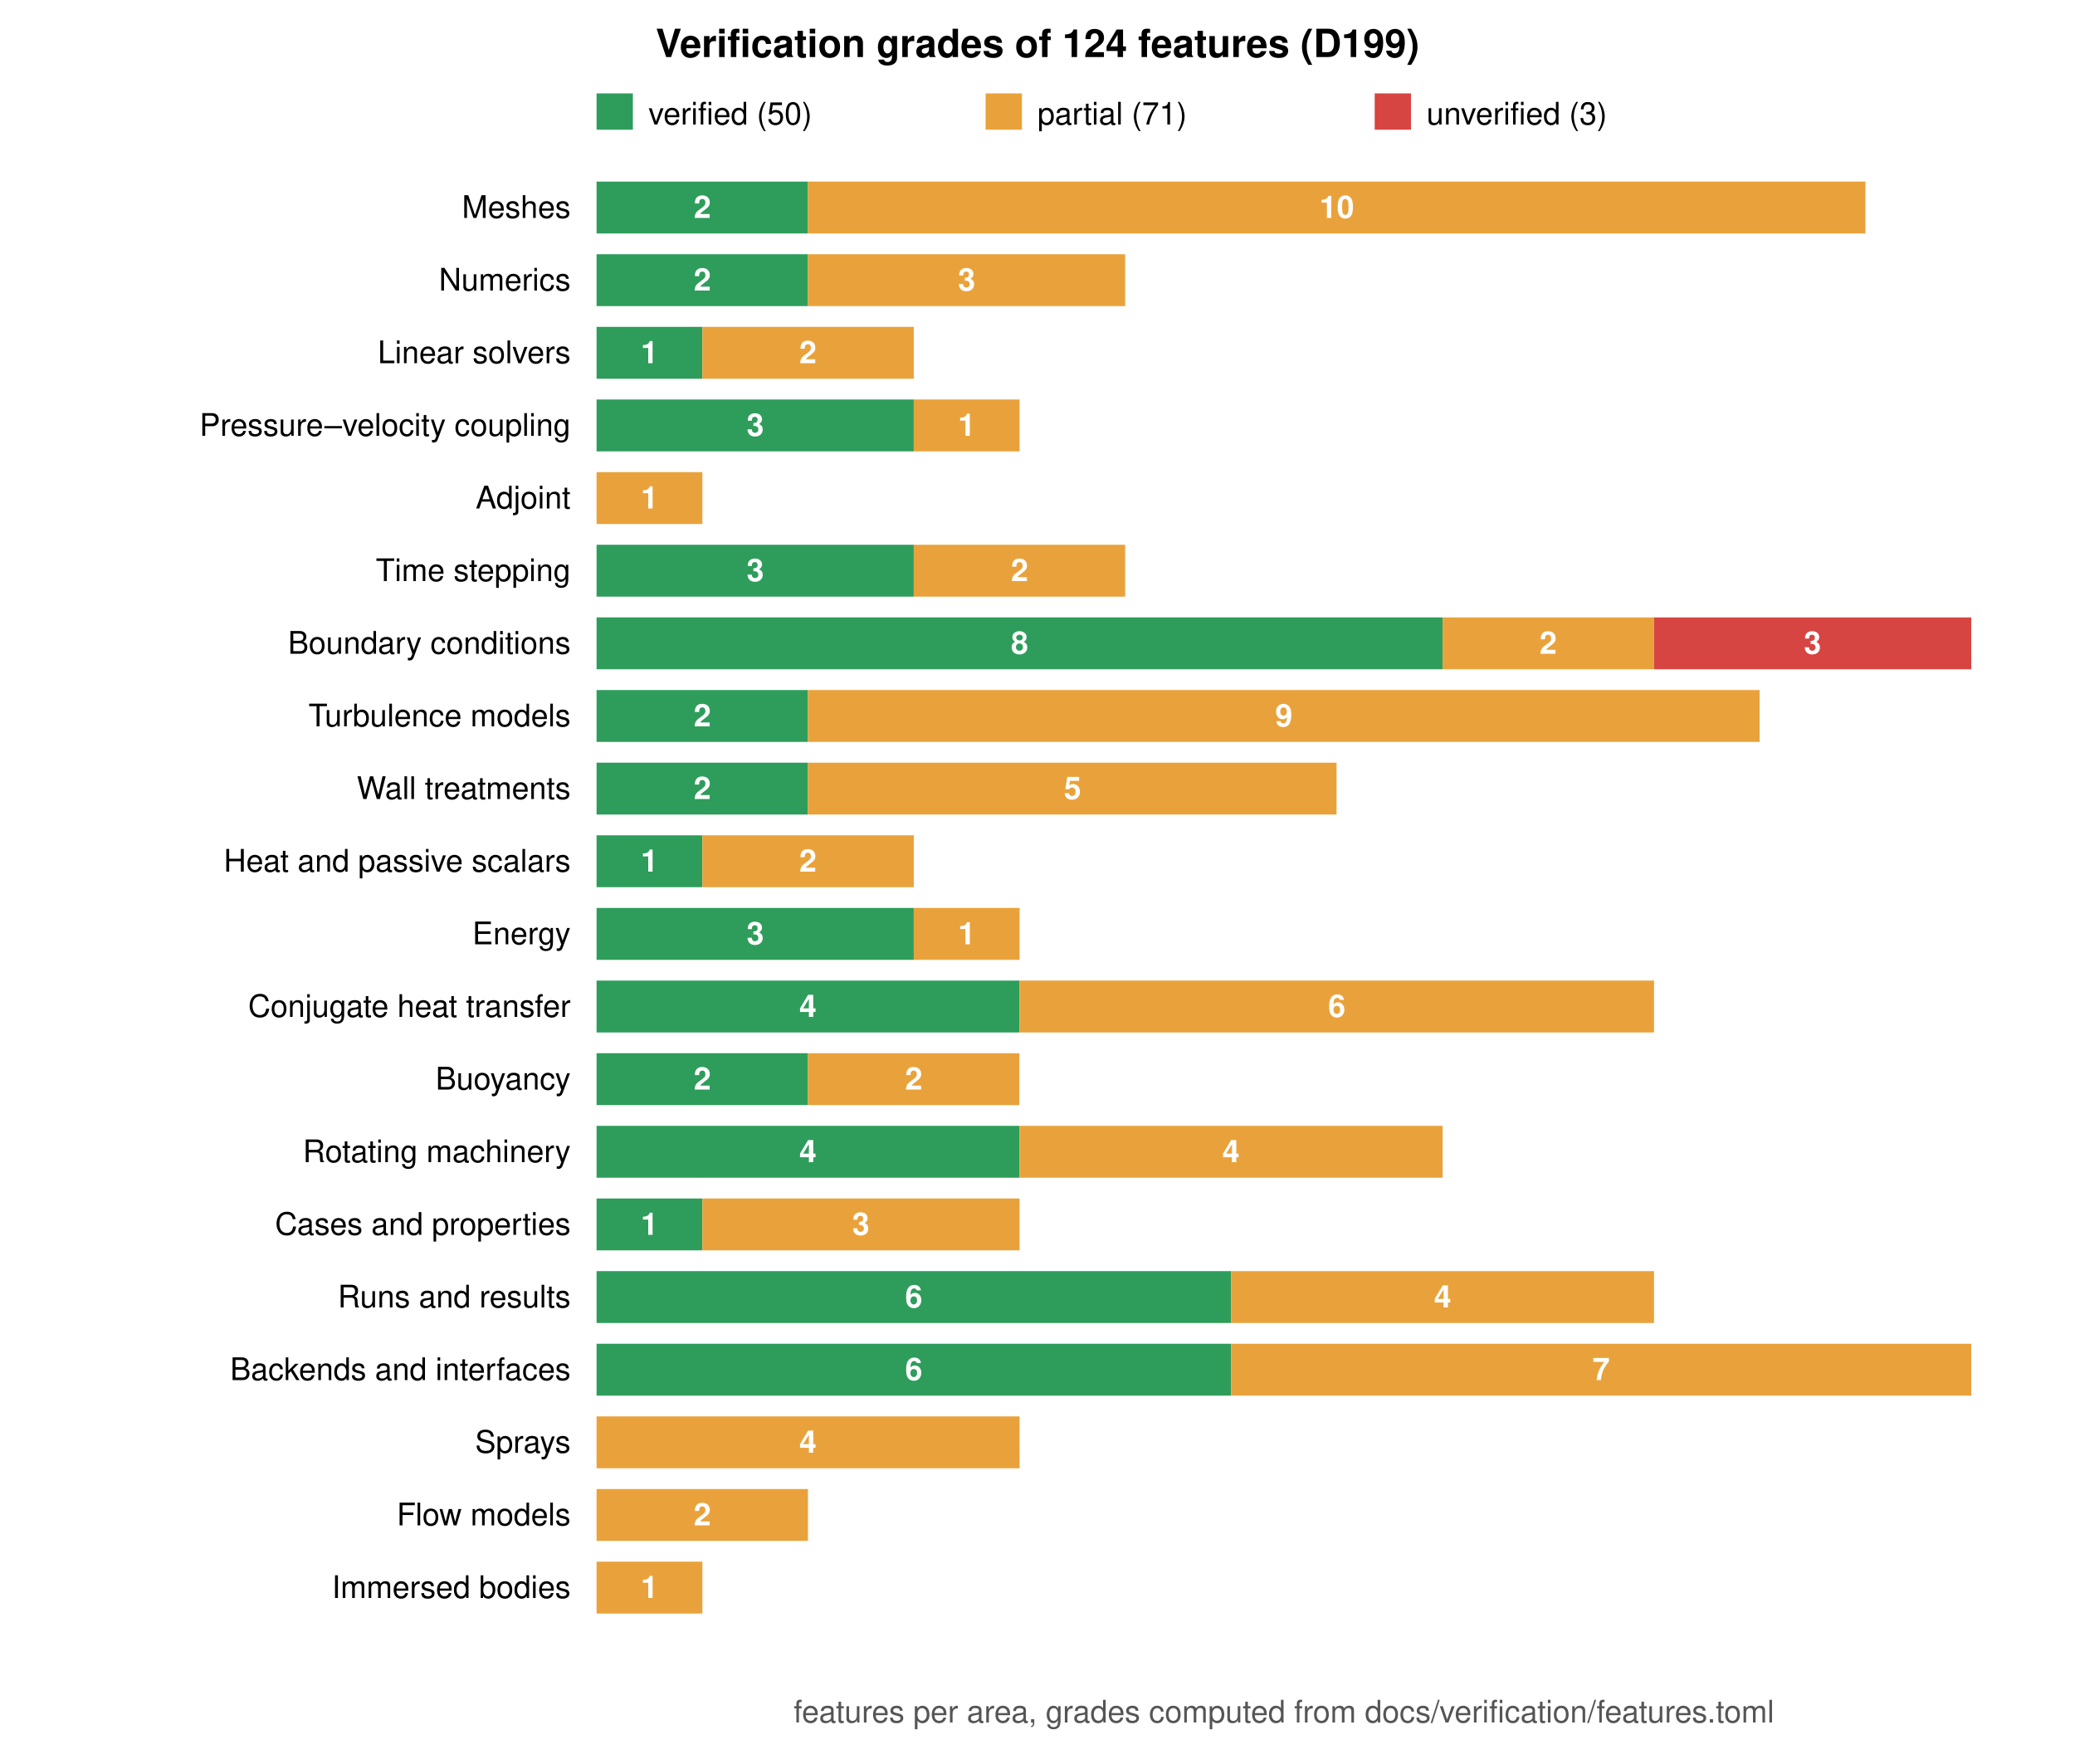
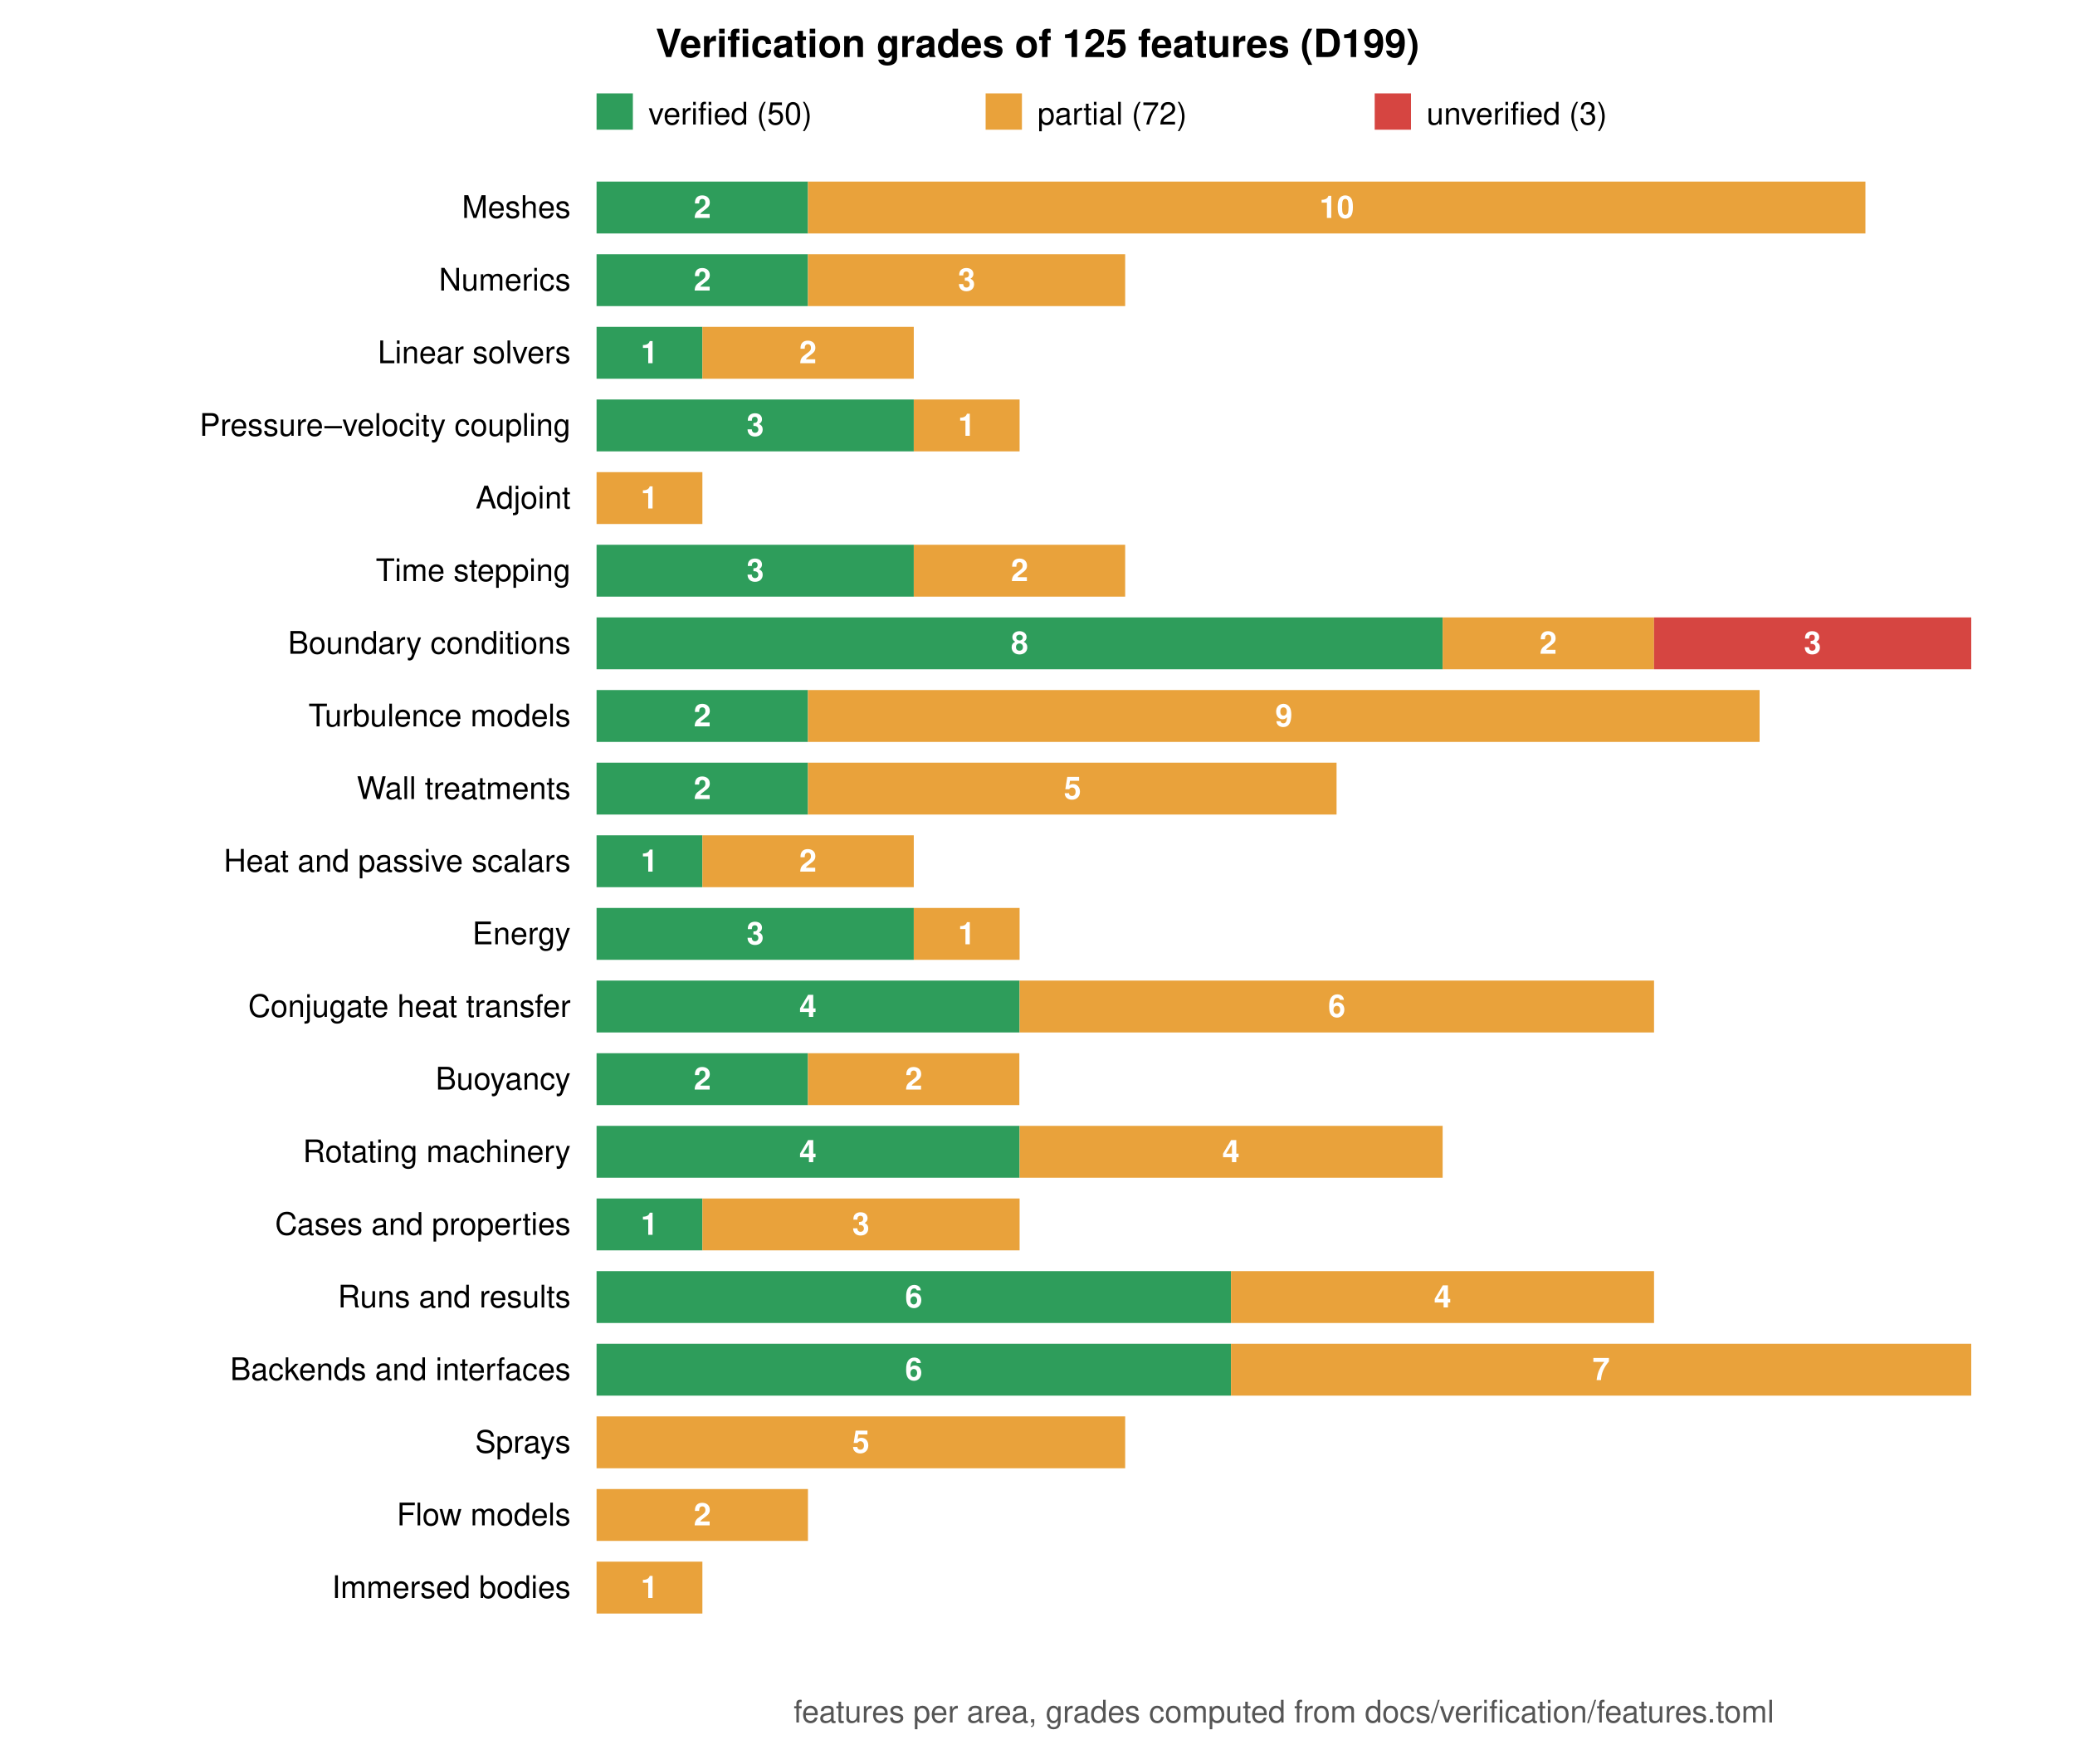
<svg xmlns="http://www.w3.org/2000/svg" viewBox="0 0 800 680" width="800" height="680" font-family="Helvetica, Arial, sans-serif" font-size="12">
  <rect width="800" height="680" fill="white" />
-   <text x="400.0" y="22" text-anchor="middle" font-size="15" font-weight="bold">Verification grades of 124 features (D199)</text>
+   <text x="400.0" y="22" text-anchor="middle" font-size="15" font-weight="bold">Verification grades of 125 features (D199)</text>
  <rect x="230" y="36" width="14" height="14" fill="#2e9d5b" />
  <text x="250" y="48">verified (50)</text>
  <rect x="380" y="36" width="14" height="14" fill="#e9a23b" />
-   <text x="400" y="48">partial (71)</text>
+   <text x="400" y="48">partial (72)</text>
  <rect x="530" y="36" width="14" height="14" fill="#d64541" />
  <text x="550" y="48">unverified (3)</text>
  <text x="220" y="84.0" text-anchor="end">Meshes</text>
  <rect x="230.0" y="70" width="81.5" height="20" fill="#2e9d5b" />
  <text x="270.8" y="84.0" text-anchor="middle" fill="white" font-weight="bold">2</text>
  <rect x="311.5" y="70" width="407.7" height="20" fill="#e9a23b" />
  <text x="515.4" y="84.0" text-anchor="middle" fill="white" font-weight="bold">10</text>
  <text x="220" y="112.0" text-anchor="end">Numerics</text>
  <rect x="230.0" y="98" width="81.5" height="20" fill="#2e9d5b" />
  <text x="270.8" y="112.0" text-anchor="middle" fill="white" font-weight="bold">2</text>
  <rect x="311.5" y="98" width="122.3" height="20" fill="#e9a23b" />
  <text x="372.7" y="112.0" text-anchor="middle" fill="white" font-weight="bold">3</text>
  <text x="220" y="140.0" text-anchor="end">Linear solvers</text>
  <rect x="230.0" y="126" width="40.8" height="20" fill="#2e9d5b" />
  <text x="250.4" y="140.0" text-anchor="middle" fill="white" font-weight="bold">1</text>
  <rect x="270.8" y="126" width="81.5" height="20" fill="#e9a23b" />
  <text x="311.5" y="140.0" text-anchor="middle" fill="white" font-weight="bold">2</text>
  <text x="220" y="168.0" text-anchor="end">Pressure–velocity coupling</text>
  <rect x="230.0" y="154" width="122.3" height="20" fill="#2e9d5b" />
  <text x="291.2" y="168.0" text-anchor="middle" fill="white" font-weight="bold">3</text>
  <rect x="352.3" y="154" width="40.8" height="20" fill="#e9a23b" />
  <text x="372.7" y="168.0" text-anchor="middle" fill="white" font-weight="bold">1</text>
  <text x="220" y="196.0" text-anchor="end">Adjoint</text>
  <rect x="230.0" y="182" width="40.8" height="20" fill="#e9a23b" />
  <text x="250.4" y="196.0" text-anchor="middle" fill="white" font-weight="bold">1</text>
  <text x="220" y="224.0" text-anchor="end">Time stepping</text>
  <rect x="230.0" y="210" width="122.3" height="20" fill="#2e9d5b" />
  <text x="291.2" y="224.0" text-anchor="middle" fill="white" font-weight="bold">3</text>
  <rect x="352.3" y="210" width="81.5" height="20" fill="#e9a23b" />
  <text x="393.1" y="224.0" text-anchor="middle" fill="white" font-weight="bold">2</text>
  <text x="220" y="252.0" text-anchor="end">Boundary conditions</text>
  <rect x="230.0" y="238" width="326.2" height="20" fill="#2e9d5b" />
  <text x="393.1" y="252.0" text-anchor="middle" fill="white" font-weight="bold">8</text>
  <rect x="556.2" y="238" width="81.5" height="20" fill="#e9a23b" />
  <text x="596.9" y="252.0" text-anchor="middle" fill="white" font-weight="bold">2</text>
  <rect x="637.7" y="238" width="122.3" height="20" fill="#d64541" />
  <text x="698.8" y="252.0" text-anchor="middle" fill="white" font-weight="bold">3</text>
  <text x="220" y="280.0" text-anchor="end">Turbulence models</text>
  <rect x="230.0" y="266" width="81.5" height="20" fill="#2e9d5b" />
  <text x="270.8" y="280.0" text-anchor="middle" fill="white" font-weight="bold">2</text>
  <rect x="311.5" y="266" width="366.9" height="20" fill="#e9a23b" />
  <text x="495.0" y="280.0" text-anchor="middle" fill="white" font-weight="bold">9</text>
  <text x="220" y="308.0" text-anchor="end">Wall treatments</text>
  <rect x="230.0" y="294" width="81.5" height="20" fill="#2e9d5b" />
  <text x="270.8" y="308.0" text-anchor="middle" fill="white" font-weight="bold">2</text>
  <rect x="311.5" y="294" width="203.8" height="20" fill="#e9a23b" />
  <text x="413.5" y="308.0" text-anchor="middle" fill="white" font-weight="bold">5</text>
  <text x="220" y="336.0" text-anchor="end">Heat and passive scalars</text>
  <rect x="230.0" y="322" width="40.8" height="20" fill="#2e9d5b" />
  <text x="250.4" y="336.0" text-anchor="middle" fill="white" font-weight="bold">1</text>
  <rect x="270.8" y="322" width="81.5" height="20" fill="#e9a23b" />
  <text x="311.5" y="336.0" text-anchor="middle" fill="white" font-weight="bold">2</text>
  <text x="220" y="364.0" text-anchor="end">Energy</text>
  <rect x="230.0" y="350" width="122.3" height="20" fill="#2e9d5b" />
  <text x="291.2" y="364.0" text-anchor="middle" fill="white" font-weight="bold">3</text>
  <rect x="352.3" y="350" width="40.8" height="20" fill="#e9a23b" />
  <text x="372.7" y="364.0" text-anchor="middle" fill="white" font-weight="bold">1</text>
  <text x="220" y="392.0" text-anchor="end">Conjugate heat transfer</text>
  <rect x="230.0" y="378" width="163.1" height="20" fill="#2e9d5b" />
  <text x="311.5" y="392.0" text-anchor="middle" fill="white" font-weight="bold">4</text>
  <rect x="393.1" y="378" width="244.6" height="20" fill="#e9a23b" />
  <text x="515.4" y="392.0" text-anchor="middle" fill="white" font-weight="bold">6</text>
  <text x="220" y="420.0" text-anchor="end">Buoyancy</text>
  <rect x="230.0" y="406" width="81.5" height="20" fill="#2e9d5b" />
  <text x="270.8" y="420.0" text-anchor="middle" fill="white" font-weight="bold">2</text>
  <rect x="311.5" y="406" width="81.5" height="20" fill="#e9a23b" />
  <text x="352.3" y="420.0" text-anchor="middle" fill="white" font-weight="bold">2</text>
  <text x="220" y="448.0" text-anchor="end">Rotating machinery</text>
  <rect x="230.0" y="434" width="163.1" height="20" fill="#2e9d5b" />
  <text x="311.5" y="448.0" text-anchor="middle" fill="white" font-weight="bold">4</text>
  <rect x="393.1" y="434" width="163.1" height="20" fill="#e9a23b" />
  <text x="474.6" y="448.0" text-anchor="middle" fill="white" font-weight="bold">4</text>
  <text x="220" y="476.0" text-anchor="end">Cases and properties</text>
  <rect x="230.0" y="462" width="40.8" height="20" fill="#2e9d5b" />
  <text x="250.4" y="476.0" text-anchor="middle" fill="white" font-weight="bold">1</text>
  <rect x="270.8" y="462" width="122.3" height="20" fill="#e9a23b" />
  <text x="331.9" y="476.0" text-anchor="middle" fill="white" font-weight="bold">3</text>
  <text x="220" y="504.0" text-anchor="end">Runs and results</text>
  <rect x="230.0" y="490" width="244.6" height="20" fill="#2e9d5b" />
  <text x="352.3" y="504.0" text-anchor="middle" fill="white" font-weight="bold">6</text>
  <rect x="474.6" y="490" width="163.1" height="20" fill="#e9a23b" />
  <text x="556.2" y="504.0" text-anchor="middle" fill="white" font-weight="bold">4</text>
  <text x="220" y="532.0" text-anchor="end">Backends and interfaces</text>
  <rect x="230.0" y="518" width="244.6" height="20" fill="#2e9d5b" />
  <text x="352.3" y="532.0" text-anchor="middle" fill="white" font-weight="bold">6</text>
  <rect x="474.6" y="518" width="285.4" height="20" fill="#e9a23b" />
  <text x="617.3" y="532.0" text-anchor="middle" fill="white" font-weight="bold">7</text>
  <text x="220" y="560.0" text-anchor="end">Sprays</text>
-   <rect x="230.0" y="546" width="163.1" height="20" fill="#e9a23b" />
-   <text x="311.5" y="560.0" text-anchor="middle" fill="white" font-weight="bold">4</text>
+   <rect x="230.0" y="546" width="203.8" height="20" fill="#e9a23b" />
+   <text x="331.9" y="560.0" text-anchor="middle" fill="white" font-weight="bold">5</text>
  <text x="220" y="588.0" text-anchor="end">Flow models</text>
  <rect x="230.0" y="574" width="81.5" height="20" fill="#e9a23b" />
  <text x="270.8" y="588.0" text-anchor="middle" fill="white" font-weight="bold">2</text>
  <text x="220" y="616.0" text-anchor="end">Immersed bodies</text>
  <rect x="230.0" y="602" width="40.8" height="20" fill="#e9a23b" />
  <text x="250.4" y="616.0" text-anchor="middle" fill="white" font-weight="bold">1</text>
  <text x="495.0" y="664" text-anchor="middle" fill="#555">features per area, grades computed from docs/verification/features.toml</text>
</svg>
